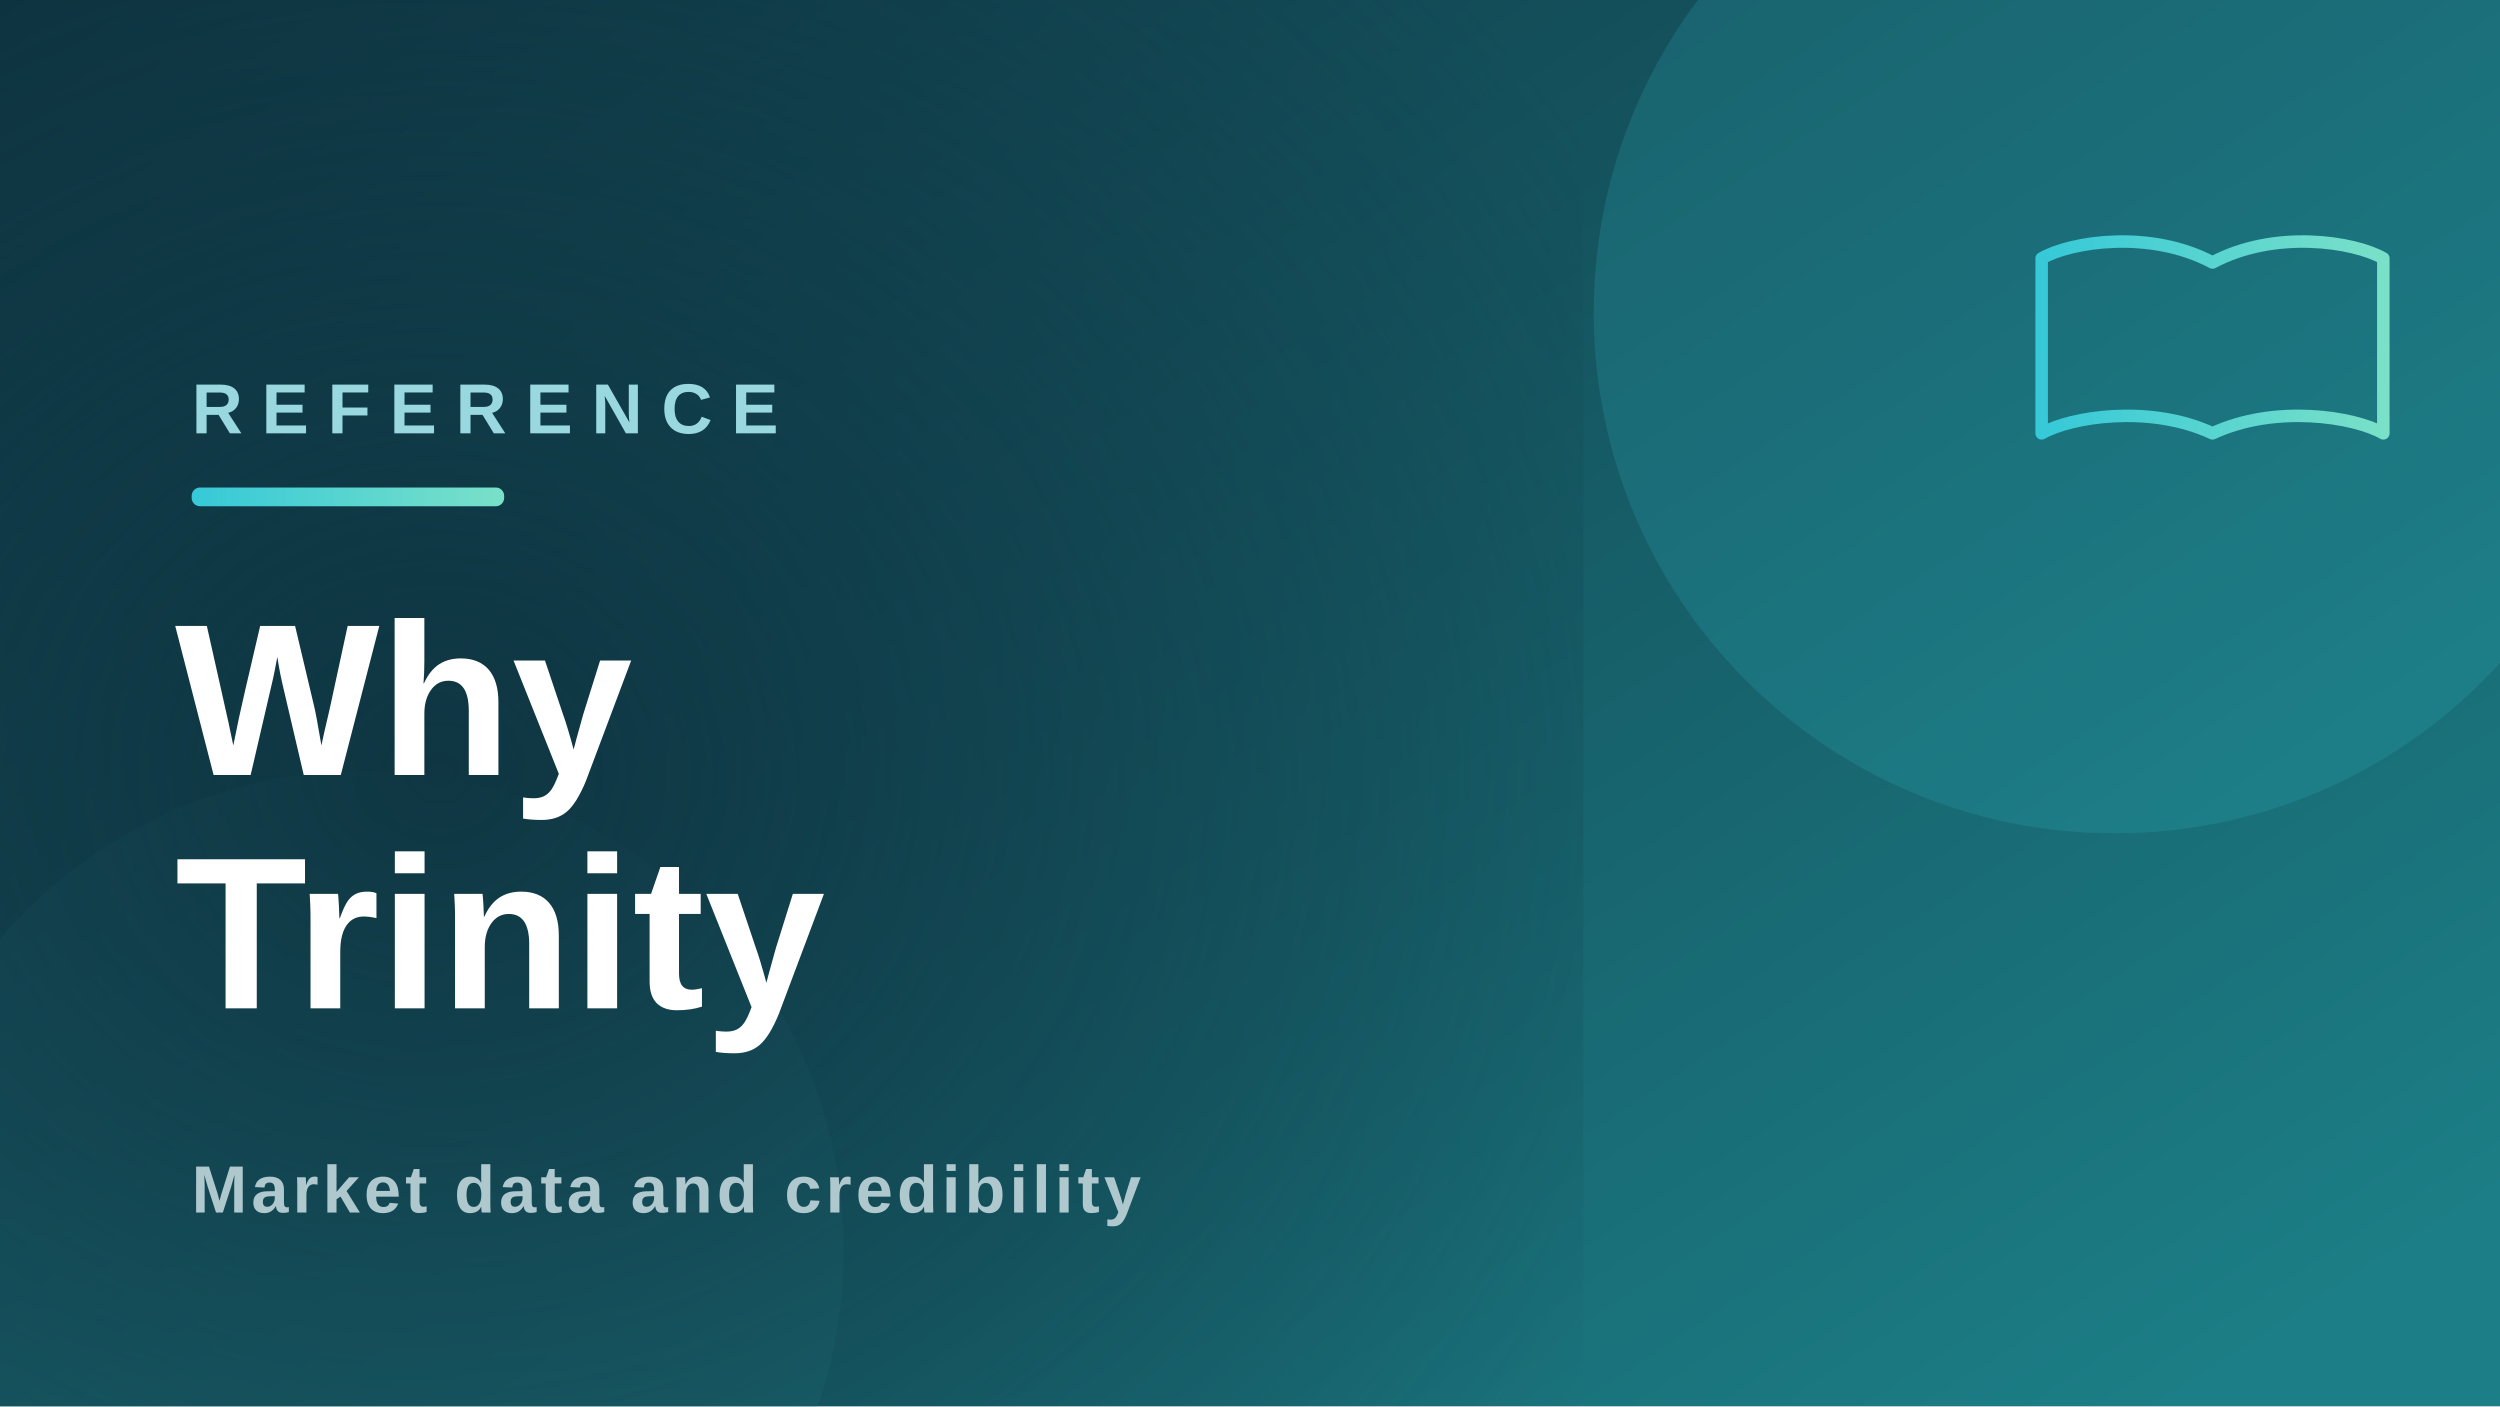
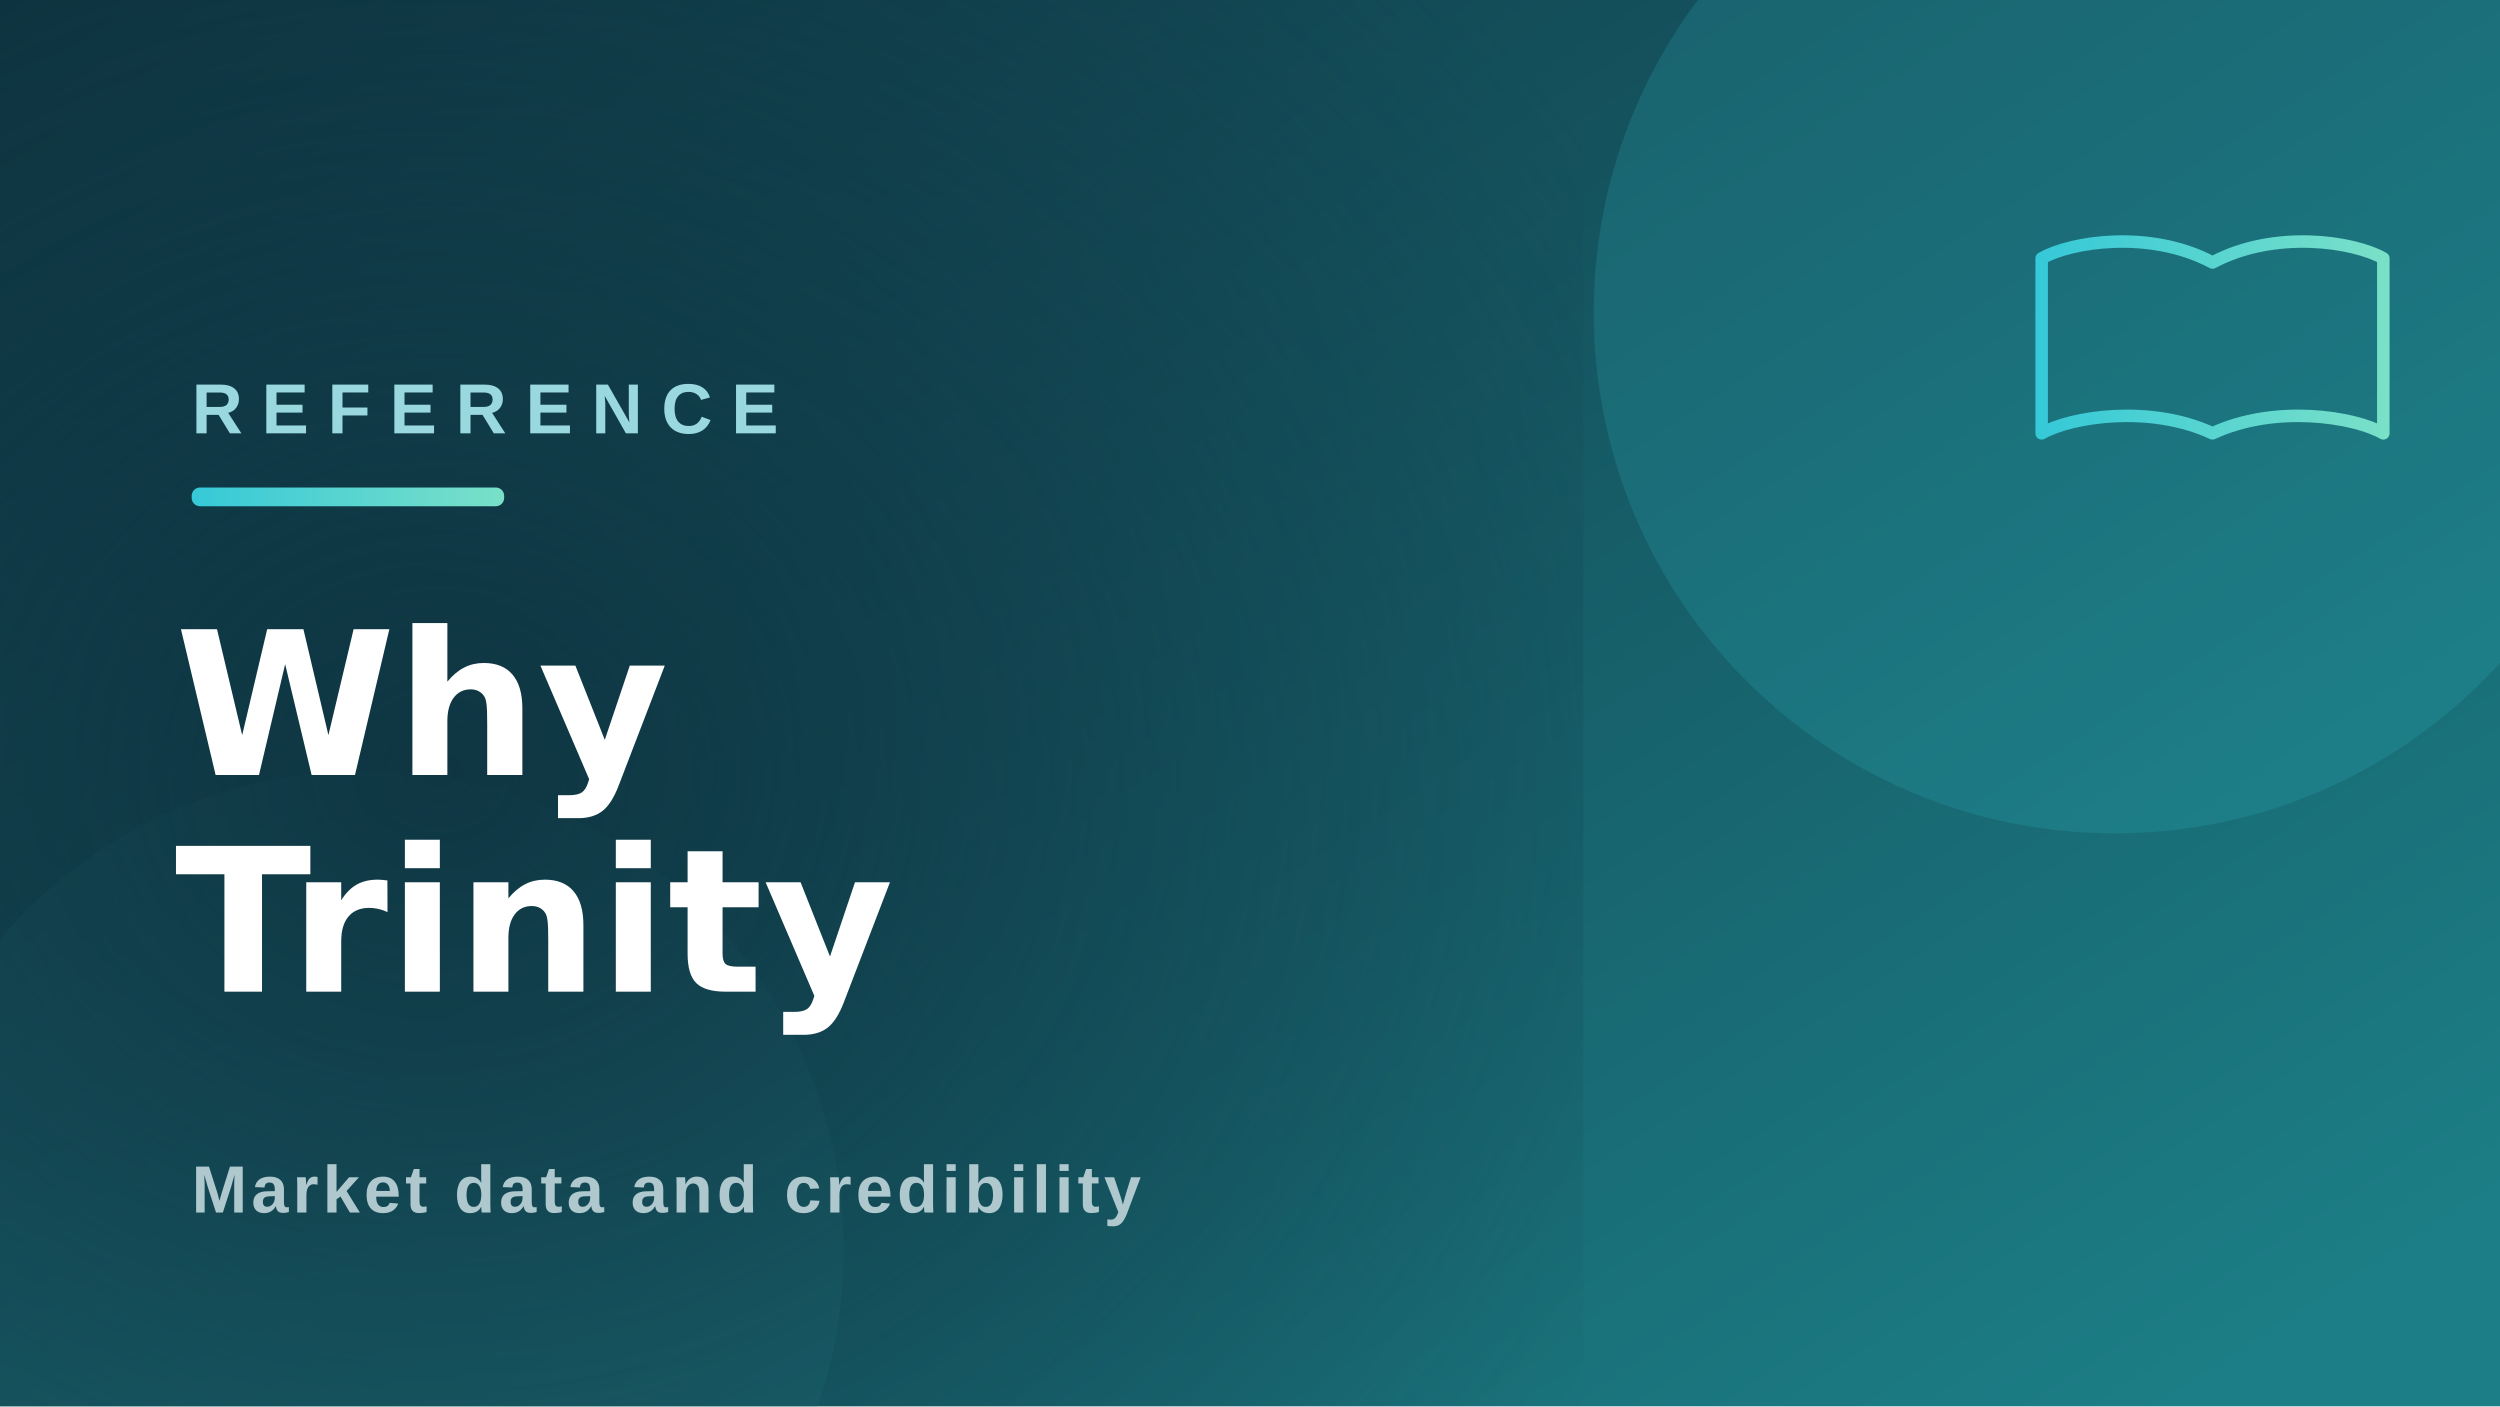
<svg xmlns="http://www.w3.org/2000/svg" viewBox="0 0 1200 675" width="1200" height="675">
  <defs>
    <linearGradient id="bg" x1="0" y1="0" x2="1" y2="0.85">
      <stop offset="0" stop-color="#0E3340" />
      <stop offset="1" stop-color="#1C7E86" />
    </linearGradient>
    <linearGradient id="acc" x1="0" y1="0" x2="1" y2="0">
      <stop offset="0" stop-color="#36C9D8" />
      <stop offset="1" stop-color="#7AE0C8" />
    </linearGradient>
    <radialGradient id="shade" cx="0.28" cy="0.55" r="0.85">
      <stop offset="0" stop-color="#0E3340" stop-opacity="0.92" />
      <stop offset="1" stop-color="#0E3340" stop-opacity="0" />
    </radialGradient>
  </defs>
  <rect width="1200" height="675" fill="url(#bg)" />
  <circle cx="1015" cy="150" r="250" fill="#36C9D8" opacity="0.16" />
  <circle cx="175" cy="600" r="230" fill="#2A8E96" opacity="0.18" />
  <rect width="760" height="675" fill="url(#shade)" />
  <g transform="translate(972,108)" fill="none" stroke="url(#acc)" stroke-width="6" stroke-linejoin="round">
    <path d="M90,18 C60,2 22,8 8,16 V100 C22,92 60,86 90,100 C120,86 158,92 172,100 V16 C158,8 120,2 90,18 Z" />
    <line x1="90" y1="18" x2="90" y2="100" />
  </g>
  <text x="92" y="208" fill="#9AD8E0" font-family="'Helvetica Neue',Arial,sans-serif" font-size="34" font-weight="700" letter-spacing="9">REFERENCE</text>
  <rect x="92" y="234" width="150" height="9" rx="4" fill="url(#acc)" />
-   <text x="84" y="372" fill="#FFFFFF" font-family="'Helvetica Neue',Arial,sans-serif" font-size="104" font-weight="700">Why</text>
-   <text x="84" y="484" fill="#FFFFFF" font-family="'Helvetica Neue',Arial,sans-serif" font-size="104" font-weight="700">Trinity</text>
+   <text x="84" y="372" fill="#FFFFFF" font-family="Verdana,Geneva,'DejaVu Sans',sans-serif" font-size="96" font-weight="700">Why</text>
+   <text x="84" y="476" fill="#FFFFFF" font-family="Verdana,Geneva,'DejaVu Sans',sans-serif" font-size="96" font-weight="700">Trinity</text>
  <text x="92" y="582" fill="#AEC8CE" font-family="'Helvetica Neue',Arial,sans-serif" font-size="32" font-weight="600" letter-spacing="2">Market data and credibility</text>
</svg>
